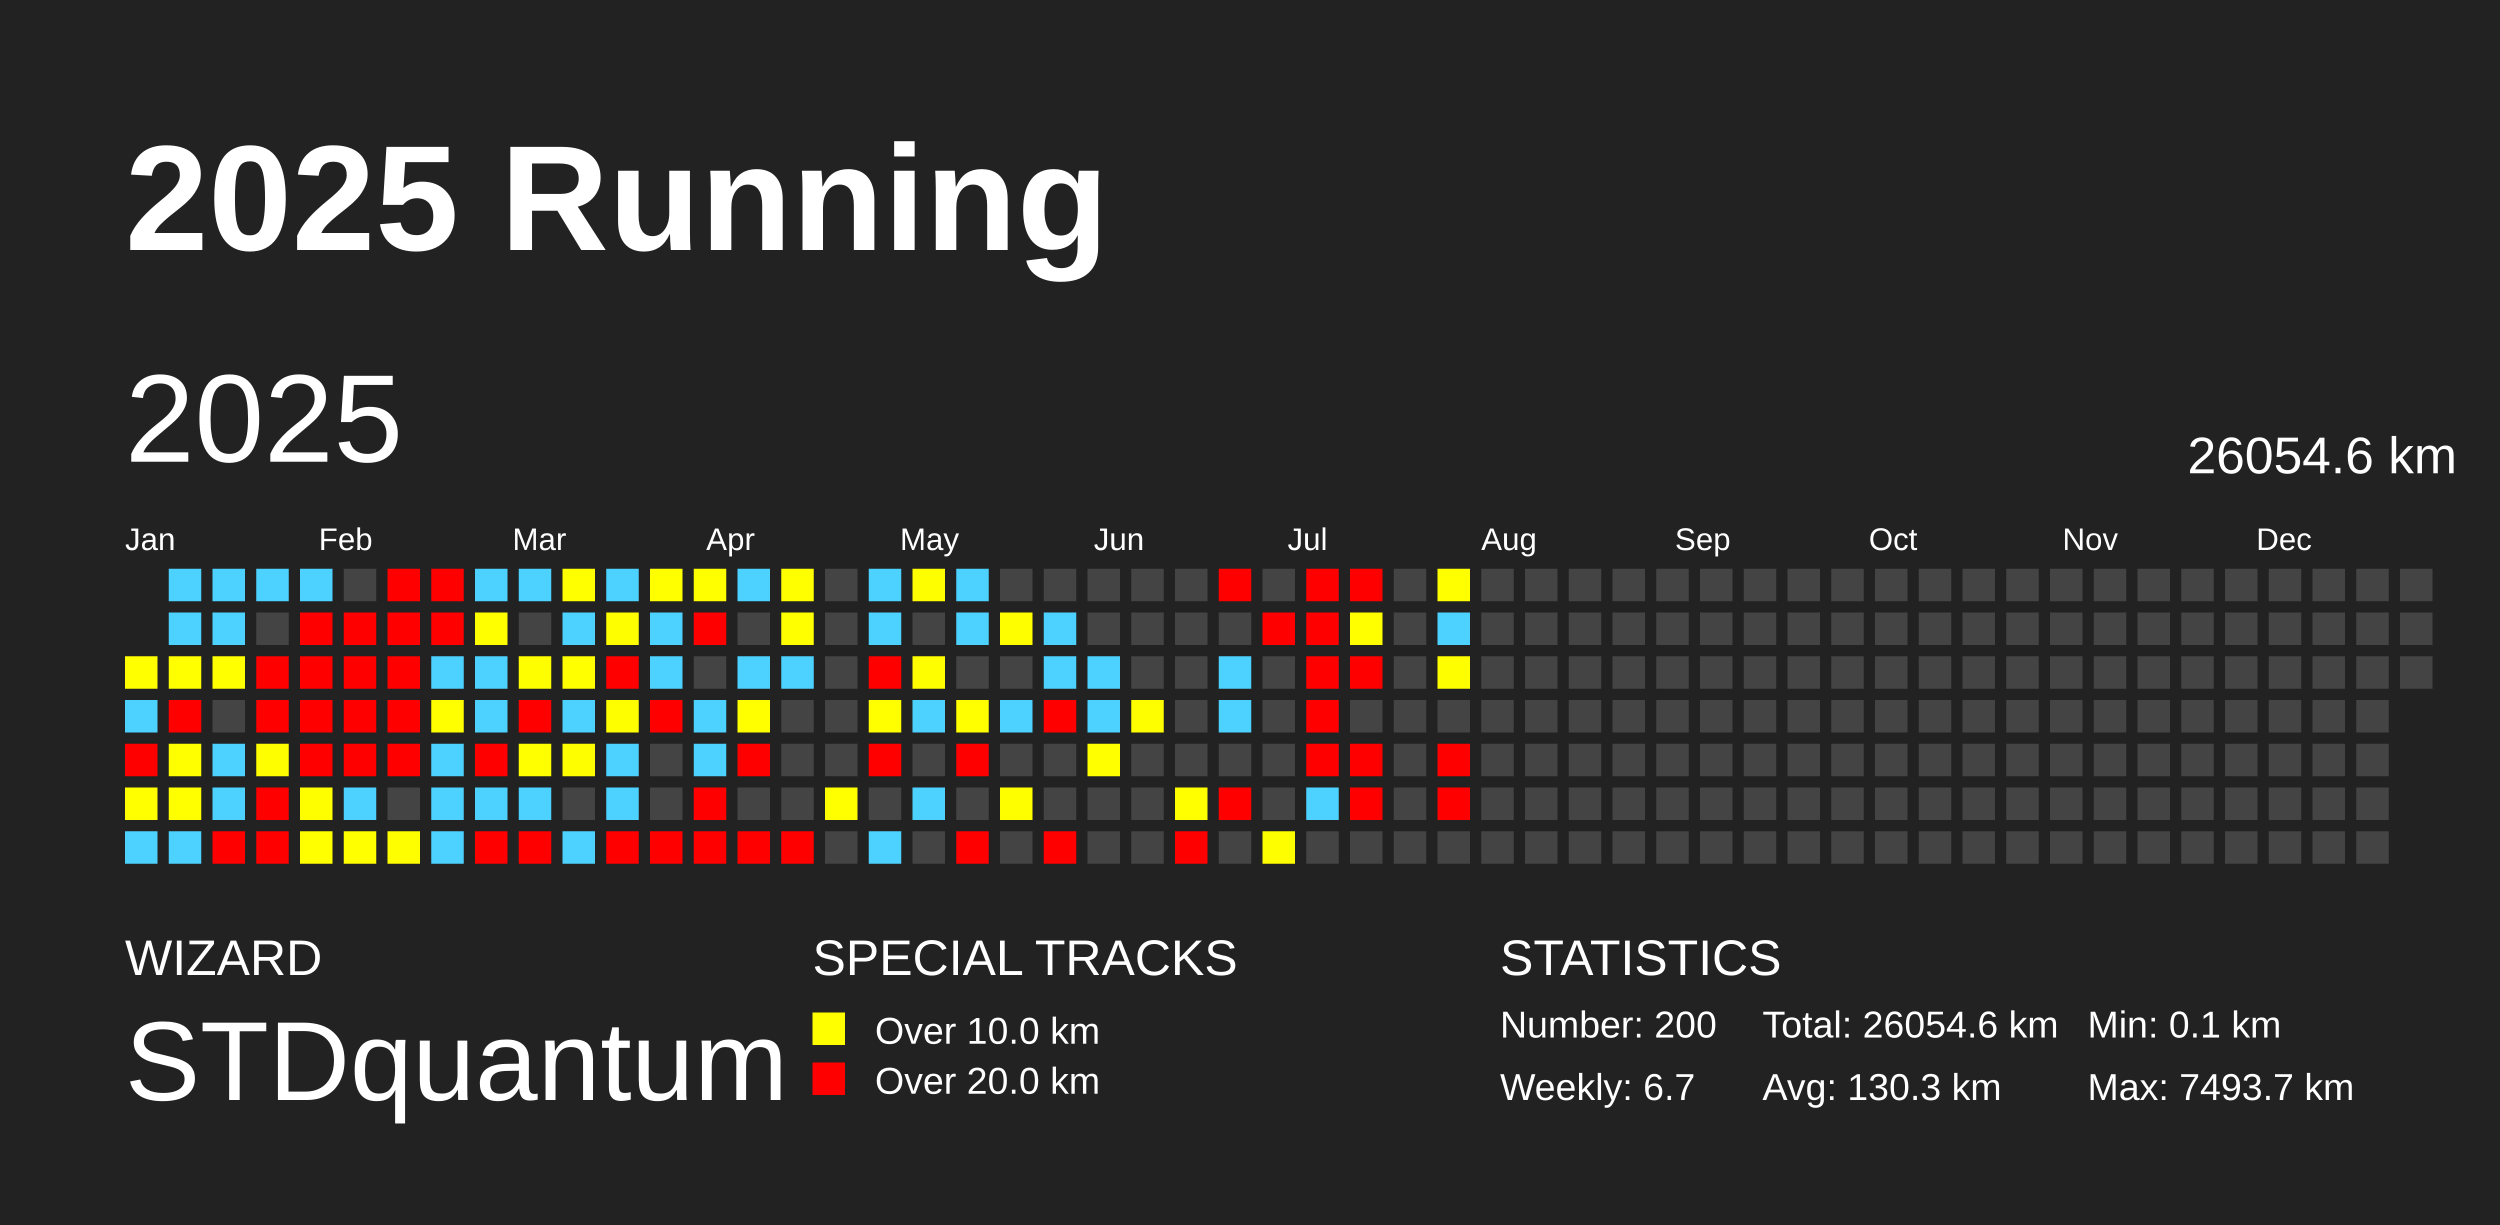
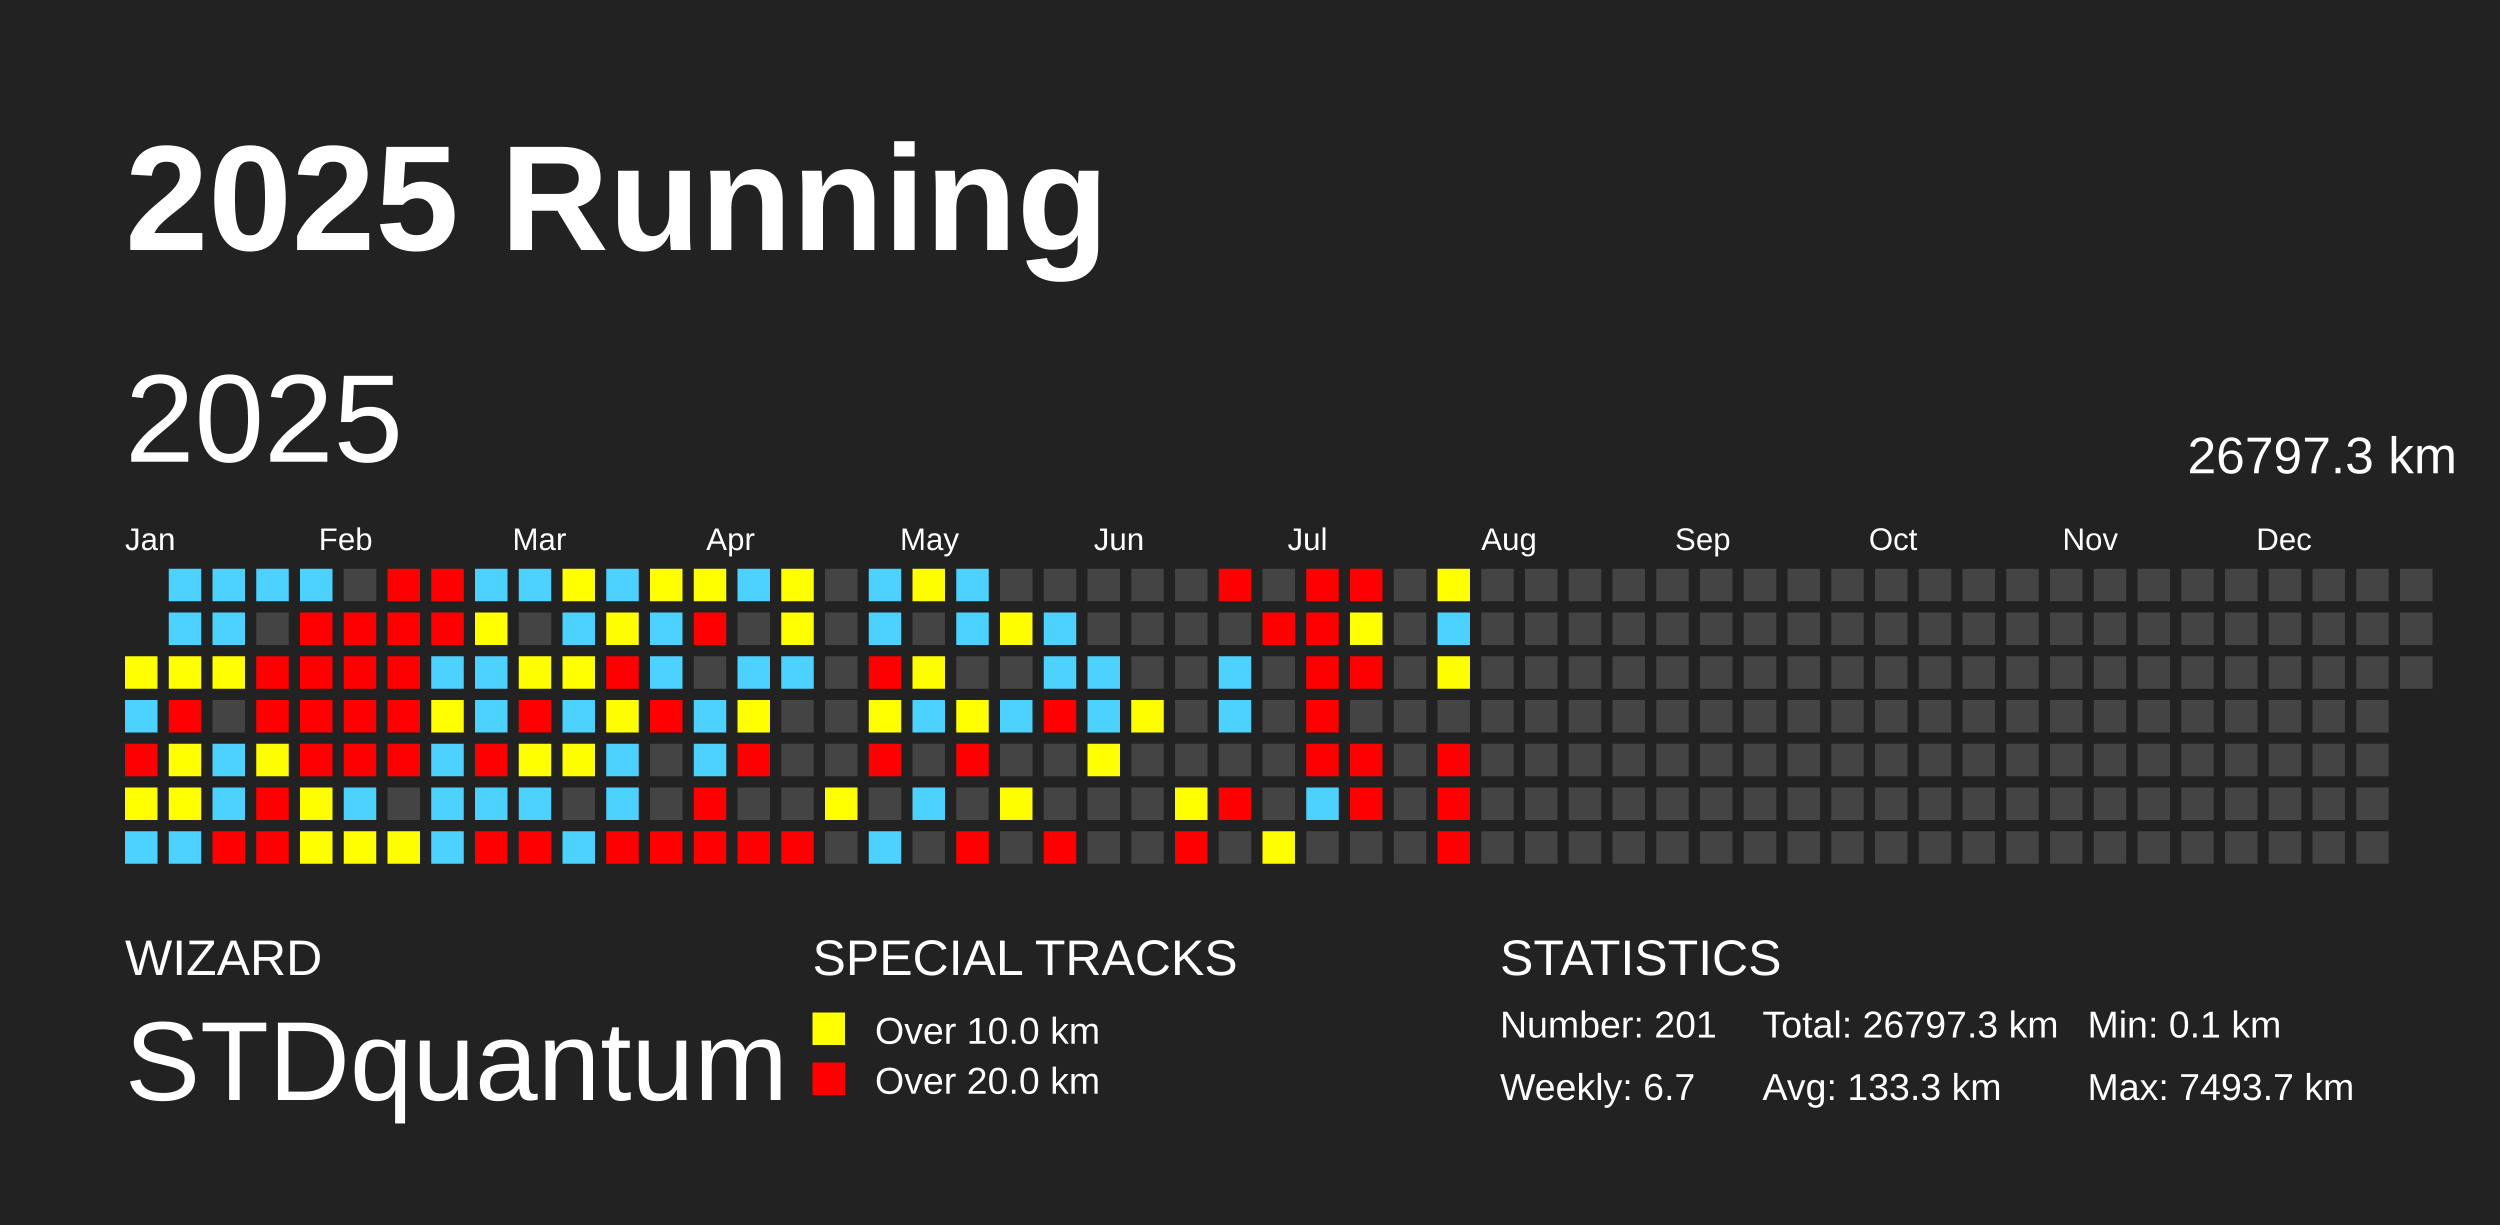
<svg xmlns="http://www.w3.org/2000/svg" baseProfile="full" height="98mm" version="1.1" viewBox="0,0,200,98" width="200mm">
  <defs />
  <rect fill="#222222" height="98" width="200" x="0" y="0" />
  <text fill="#FFFFFF" style="font-size:12px; font-family:Arial; font-weight:bold;" x="10" y="20">2025 Running</text>
  <text fill="#FFFFFF" style="font-size:4px; font-family:Arial" x="10" y="78">WIZARD</text>
  <text fill="#FFFFFF" style="font-size:9px; font-family:Arial" x="10" y="88">STDquantum</text>
  <text fill="#FFFFFF" style="font-size:4px; font-family:Arial" x="65" y="78">SPECIAL TRACKS</text>
  <rect fill="yellow" height="2.6" width="2.6" x="65" y="81" />
  <text fill="#FFFFFF" style="font-size:3px; font-family:Arial" x="70" y="83.5">Over 10.0 km</text>
  <rect fill="red" height="2.6" width="2.6" x="65" y="85" />
  <text fill="#FFFFFF" style="font-size:3px; font-family:Arial" x="70" y="87.5">Over 20.0 km</text>
  <text fill="#FFFFFF" style="font-size:4px; font-family:Arial" x="120" y="78">STATISTICS</text>
-   <text fill="#FFFFFF" style="font-size:3px; font-family:Arial" x="120" y="83">Number: 200</text>
+   <text fill="#FFFFFF" style="font-size:3px; font-family:Arial" x="120" y="83">Number: 201</text>
  <text fill="#FFFFFF" style="font-size:3px; font-family:Arial" x="120" y="88">Weekly: 6.7</text>
-   <text fill="#FFFFFF" style="font-size:3px; font-family:Arial" x="141" y="83">Total: 26054.6 km</text>
-   <text fill="#FFFFFF" style="font-size:3px; font-family:Arial" x="141" y="88">Avg: 130.3 km</text>
+   <text fill="#FFFFFF" style="font-size:3px; font-family:Arial" x="141" y="83">Total: 26797.3 km</text>
+   <text fill="#FFFFFF" style="font-size:3px; font-family:Arial" x="141" y="88">Avg: 133.3 km</text>
  <text fill="#FFFFFF" style="font-size:3px; font-family:Arial" x="167" y="83">Min: 0.1 km</text>
  <text fill="#FFFFFF" style="font-size:3px; font-family:Arial" x="167" y="88">Max: 7493.7 km</text>
  <text dominant-baseline="hanging" fill="#FFFFFF" style="font-size:10.0px; font-family:Arial;" x="10" y="30">2025</text>
-   <text dominant-baseline="hanging" fill="#FFFFFF" style="font-size:4.125px; font-family:Arial;" x="175" y="35">26054.6 km</text>
+   <text dominant-baseline="hanging" fill="#FFFFFF" style="font-size:4.125px; font-family:Arial;" x="175" y="35">26797.3 km</text>
  <text fill="#FFFFFF" style="font-size:2.5px; font-family:Arial" x="10.0" y="44">Jan</text>
  <text fill="#FFFFFF" style="font-size:2.5px; font-family:Arial" x="25.5" y="44">Feb</text>
  <text fill="#FFFFFF" style="font-size:2.5px; font-family:Arial" x="41.0" y="44">Mar</text>
  <text fill="#FFFFFF" style="font-size:2.5px; font-family:Arial" x="56.5" y="44">Apr</text>
  <text fill="#FFFFFF" style="font-size:2.5px; font-family:Arial" x="72.0" y="44">May</text>
  <text fill="#FFFFFF" style="font-size:2.5px; font-family:Arial" x="87.5" y="44">Jun</text>
  <text fill="#FFFFFF" style="font-size:2.5px; font-family:Arial" x="103.0" y="44">Jul</text>
  <text fill="#FFFFFF" style="font-size:2.5px; font-family:Arial" x="118.5" y="44">Aug</text>
  <text fill="#FFFFFF" style="font-size:2.5px; font-family:Arial" x="134.0" y="44">Sep</text>
  <text fill="#FFFFFF" style="font-size:2.5px; font-family:Arial" x="149.5" y="44">Oct</text>
  <text fill="#FFFFFF" style="font-size:2.5px; font-family:Arial" x="165.0" y="44">Nov</text>
  <text fill="#FFFFFF" style="font-size:2.5px; font-family:Arial" x="180.5" y="44">Dec</text>
  <rect fill="#ffff00" height="2.6" width="2.6" x="10.0" y="52.5" />
  <rect fill="#4dd2ff" height="2.6" width="2.6" x="10.0" y="56.0" />
  <rect fill="red" height="2.6" width="2.6" x="10.0" y="59.5" />
  <rect fill="#ffff00" height="2.6" width="2.6" x="10.0" y="63.0" />
  <rect fill="#4dd2ff" height="2.6" width="2.6" x="10.0" y="66.5" />
  <rect fill="#4dd2ff" height="2.6" width="2.6" x="13.5" y="45.5" />
  <rect fill="#4dd2ff" height="2.6" width="2.6" x="13.5" y="49.0" />
  <rect fill="#ffff00" height="2.6" width="2.6" x="13.5" y="52.5" />
  <rect fill="red" height="2.6" width="2.6" x="13.5" y="56.0" />
  <rect fill="#ffff00" height="2.6" width="2.6" x="13.5" y="59.5" />
  <rect fill="#ffff00" height="2.6" width="2.6" x="13.5" y="63.0" />
  <rect fill="#4dd2ff" height="2.6" width="2.6" x="13.5" y="66.5" />
  <rect fill="#4dd2ff" height="2.6" width="2.6" x="17.0" y="45.5" />
  <rect fill="#4dd2ff" height="2.6" width="2.6" x="17.0" y="49.0" />
  <rect fill="#ffff00" height="2.6" width="2.6" x="17.0" y="52.5" />
  <rect fill="#444444" height="2.6" width="2.6" x="17.0" y="56.0" />
  <rect fill="#4dd2ff" height="2.6" width="2.6" x="17.0" y="59.5" />
  <rect fill="#4dd2ff" height="2.6" width="2.6" x="17.0" y="63.0" />
  <rect fill="red" height="2.6" width="2.6" x="17.0" y="66.5" />
  <rect fill="#4dd2ff" height="2.6" width="2.6" x="20.5" y="45.5" />
  <rect fill="#444444" height="2.6" width="2.6" x="20.5" y="49.0" />
  <rect fill="red" height="2.6" width="2.6" x="20.5" y="52.5" />
  <rect fill="red" height="2.6" width="2.6" x="20.5" y="56.0" />
  <rect fill="#fffe00" height="2.6" width="2.6" x="20.5" y="59.5" />
  <rect fill="red" height="2.6" width="2.6" x="20.5" y="63.0" />
  <rect fill="red" height="2.6" width="2.6" x="20.5" y="66.5" />
  <rect fill="#4dd2ff" height="2.6" width="2.6" x="24.0" y="45.5" />
  <rect fill="red" height="2.6" width="2.6" x="24.0" y="49.0" />
  <rect fill="red" height="2.6" width="2.6" x="24.0" y="52.5" />
  <rect fill="red" height="2.6" width="2.6" x="24.0" y="56.0" />
  <rect fill="red" height="2.6" width="2.6" x="24.0" y="59.5" />
  <rect fill="#fffe00" height="2.6" width="2.6" x="24.0" y="63.0" />
  <rect fill="#ffff00" height="2.6" width="2.6" x="24.0" y="66.5" />
  <rect fill="#444444" height="2.6" width="2.6" x="27.5" y="45.5" />
  <rect fill="red" height="2.6" width="2.6" x="27.5" y="49.0" />
  <rect fill="red" height="2.6" width="2.6" x="27.5" y="52.5" />
  <rect fill="red" height="2.6" width="2.6" x="27.5" y="56.0" />
  <rect fill="red" height="2.6" width="2.6" x="27.5" y="59.5" />
  <rect fill="#4dd2ff" height="2.6" width="2.6" x="27.5" y="63.0" />
  <rect fill="#ffff00" height="2.6" width="2.6" x="27.5" y="66.5" />
  <rect fill="red" height="2.6" width="2.6" x="31.0" y="45.5" />
  <rect fill="red" height="2.6" width="2.6" x="31.0" y="49.0" />
  <rect fill="red" height="2.6" width="2.6" x="31.0" y="52.5" />
  <rect fill="red" height="2.6" width="2.6" x="31.0" y="56.0" />
  <rect fill="red" height="2.6" width="2.6" x="31.0" y="59.5" />
  <rect fill="#444444" height="2.6" width="2.6" x="31.0" y="63.0" />
  <rect fill="#fffe00" height="2.6" width="2.6" x="31.0" y="66.5" />
  <rect fill="red" height="2.6" width="2.6" x="34.5" y="45.5" />
  <rect fill="red" height="2.6" width="2.6" x="34.5" y="49.0" />
  <rect fill="#4dd2ff" height="2.6" width="2.6" x="34.5" y="52.5" />
  <rect fill="#ffff00" height="2.6" width="2.6" x="34.5" y="56.0" />
  <rect fill="#4dd2ff" height="2.6" width="2.6" x="34.5" y="59.5" />
  <rect fill="#4dd2ff" height="2.6" width="2.6" x="34.5" y="63.0" />
  <rect fill="#4dd2ff" height="2.6" width="2.6" x="34.5" y="66.5" />
  <rect fill="#4dd2ff" height="2.6" width="2.6" x="38.0" y="45.5" />
  <rect fill="#ffff00" height="2.6" width="2.6" x="38.0" y="49.0" />
  <rect fill="#4dd2ff" height="2.6" width="2.6" x="38.0" y="52.5" />
  <rect fill="#4dd2ff" height="2.6" width="2.6" x="38.0" y="56.0" />
  <rect fill="red" height="2.6" width="2.6" x="38.0" y="59.5" />
  <rect fill="#4dd2ff" height="2.6" width="2.6" x="38.0" y="63.0" />
  <rect fill="red" height="2.6" width="2.6" x="38.0" y="66.5" />
  <rect fill="#4dd2ff" height="2.6" width="2.6" x="41.5" y="45.5" />
  <rect fill="#444444" height="2.6" width="2.6" x="41.5" y="49.0" />
  <rect fill="#fffe00" height="2.6" width="2.6" x="41.5" y="52.5" />
  <rect fill="red" height="2.6" width="2.6" x="41.5" y="56.0" />
  <rect fill="#ffff00" height="2.6" width="2.6" x="41.5" y="59.5" />
  <rect fill="#4dd2ff" height="2.6" width="2.6" x="41.5" y="63.0" />
  <rect fill="red" height="2.6" width="2.6" x="41.5" y="66.5" />
  <rect fill="#ffff00" height="2.6" width="2.6" x="45.0" y="45.5" />
  <rect fill="#4dd2ff" height="2.6" width="2.6" x="45.0" y="49.0" />
  <rect fill="#ffff00" height="2.6" width="2.6" x="45.0" y="52.5" />
  <rect fill="#4dd2ff" height="2.6" width="2.6" x="45.0" y="56.0" />
  <rect fill="#fffe00" height="2.6" width="2.6" x="45.0" y="59.5" />
  <rect fill="#444444" height="2.6" width="2.6" x="45.0" y="63.0" />
  <rect fill="#4dd2ff" height="2.6" width="2.6" x="45.0" y="66.5" />
  <rect fill="#4dd2ff" height="2.6" width="2.6" x="48.5" y="45.5" />
  <rect fill="#fffe00" height="2.6" width="2.6" x="48.5" y="49.0" />
  <rect fill="red" height="2.6" width="2.6" x="48.5" y="52.5" />
  <rect fill="#fffe00" height="2.6" width="2.6" x="48.5" y="56.0" />
  <rect fill="#4dd2ff" height="2.6" width="2.6" x="48.5" y="59.5" />
  <rect fill="#4dd2ff" height="2.6" width="2.6" x="48.5" y="63.0" />
  <rect fill="red" height="2.6" width="2.6" x="48.5" y="66.5" />
  <rect fill="#ffff00" height="2.6" width="2.6" x="52.0" y="45.5" />
  <rect fill="#4dd2ff" height="2.6" width="2.6" x="52.0" y="49.0" />
  <rect fill="#4dd2ff" height="2.6" width="2.6" x="52.0" y="52.5" />
  <rect fill="red" height="2.6" width="2.6" x="52.0" y="56.0" />
  <rect fill="#444444" height="2.6" width="2.6" x="52.0" y="59.5" />
  <rect fill="#444444" height="2.6" width="2.6" x="52.0" y="63.0" />
  <rect fill="red" height="2.6" width="2.6" x="52.0" y="66.5" />
  <rect fill="#ffff00" height="2.6" width="2.6" x="55.5" y="45.5" />
  <rect fill="red" height="2.6" width="2.6" x="55.5" y="49.0" />
  <rect fill="#444444" height="2.6" width="2.6" x="55.5" y="52.5" />
  <rect fill="#4dd2ff" height="2.6" width="2.6" x="55.5" y="56.0" />
  <rect fill="#4dd2ff" height="2.6" width="2.6" x="55.5" y="59.5" />
  <rect fill="red" height="2.6" width="2.6" x="55.5" y="63.0" />
  <rect fill="red" height="2.6" width="2.6" x="55.5" y="66.5" />
  <rect fill="#4dd2ff" height="2.6" width="2.6" x="59.0" y="45.5" />
  <rect fill="#444444" height="2.6" width="2.6" x="59.0" y="49.0" />
  <rect fill="#4dd2ff" height="2.6" width="2.6" x="59.0" y="52.5" />
  <rect fill="#ffff00" height="2.6" width="2.6" x="59.0" y="56.0" />
  <rect fill="red" height="2.6" width="2.6" x="59.0" y="59.5" />
  <rect fill="#444444" height="2.6" width="2.6" x="59.0" y="63.0" />
  <rect fill="red" height="2.6" width="2.6" x="59.0" y="66.5" />
  <rect fill="#ffff00" height="2.6" width="2.6" x="62.5" y="45.5" />
  <rect fill="#ffff00" height="2.6" width="2.6" x="62.5" y="49.0" />
  <rect fill="#4dd2ff" height="2.6" width="2.6" x="62.5" y="52.5" />
  <rect fill="#444444" height="2.6" width="2.6" x="62.5" y="56.0" />
  <rect fill="#444444" height="2.6" width="2.6" x="62.5" y="59.5" />
  <rect fill="#444444" height="2.6" width="2.6" x="62.5" y="63.0" />
  <rect fill="red" height="2.6" width="2.6" x="62.5" y="66.5" />
  <rect fill="#444444" height="2.6" width="2.6" x="66.0" y="45.5" />
  <rect fill="#444444" height="2.6" width="2.6" x="66.0" y="49.0" />
  <rect fill="#444444" height="2.6" width="2.6" x="66.0" y="52.5" />
  <rect fill="#444444" height="2.6" width="2.6" x="66.0" y="56.0" />
  <rect fill="#444444" height="2.6" width="2.6" x="66.0" y="59.5" />
  <rect fill="#ffff00" height="2.6" width="2.6" x="66.0" y="63.0" />
  <rect fill="#444444" height="2.6" width="2.6" x="66.0" y="66.5" />
  <rect fill="#4dd2ff" height="2.6" width="2.6" x="69.5" y="45.5" />
  <rect fill="#4dd2ff" height="2.6" width="2.6" x="69.5" y="49.0" />
  <rect fill="red" height="2.6" width="2.6" x="69.5" y="52.5" />
  <rect fill="#ffff00" height="2.6" width="2.6" x="69.5" y="56.0" />
  <rect fill="red" height="2.6" width="2.6" x="69.5" y="59.5" />
  <rect fill="#444444" height="2.6" width="2.6" x="69.5" y="63.0" />
  <rect fill="#4dd2ff" height="2.6" width="2.6" x="69.5" y="66.5" />
  <rect fill="#fffe00" height="2.6" width="2.6" x="73.0" y="45.5" />
  <rect fill="#444444" height="2.6" width="2.6" x="73.0" y="49.0" />
  <rect fill="#fffe00" height="2.6" width="2.6" x="73.0" y="52.5" />
  <rect fill="#4dd2ff" height="2.6" width="2.6" x="73.0" y="56.0" />
  <rect fill="#444444" height="2.6" width="2.6" x="73.0" y="59.5" />
  <rect fill="#4dd2ff" height="2.6" width="2.6" x="73.0" y="63.0" />
  <rect fill="#444444" height="2.6" width="2.6" x="73.0" y="66.5" />
  <rect fill="#4dd2ff" height="2.6" width="2.6" x="76.5" y="45.5" />
  <rect fill="#4dd2ff" height="2.6" width="2.6" x="76.5" y="49.0" />
  <rect fill="#444444" height="2.6" width="2.6" x="76.5" y="52.5" />
  <rect fill="#ffff00" height="2.6" width="2.6" x="76.5" y="56.0" />
  <rect fill="red" height="2.6" width="2.6" x="76.5" y="59.5" />
  <rect fill="#444444" height="2.6" width="2.6" x="76.5" y="63.0" />
  <rect fill="red" height="2.6" width="2.6" x="76.5" y="66.5" />
  <rect fill="#444444" height="2.6" width="2.6" x="80.0" y="45.5" />
  <rect fill="#fffe00" height="2.6" width="2.6" x="80.0" y="49.0" />
  <rect fill="#444444" height="2.6" width="2.6" x="80.0" y="52.5" />
  <rect fill="#4dd2ff" height="2.6" width="2.6" x="80.0" y="56.0" />
  <rect fill="#444444" height="2.6" width="2.6" x="80.0" y="59.5" />
  <rect fill="#fffe00" height="2.6" width="2.6" x="80.0" y="63.0" />
  <rect fill="#444444" height="2.6" width="2.6" x="80.0" y="66.5" />
  <rect fill="#444444" height="2.6" width="2.6" x="83.5" y="45.5" />
  <rect fill="#4dd2ff" height="2.6" width="2.6" x="83.5" y="49.0" />
  <rect fill="#4dd2ff" height="2.6" width="2.6" x="83.5" y="52.5" />
  <rect fill="red" height="2.6" width="2.6" x="83.5" y="56.0" />
  <rect fill="#444444" height="2.6" width="2.6" x="83.5" y="59.5" />
  <rect fill="#444444" height="2.6" width="2.6" x="83.5" y="63.0" />
  <rect fill="red" height="2.6" width="2.6" x="83.5" y="66.5" />
  <rect fill="#444444" height="2.6" width="2.6" x="87.0" y="45.5" />
  <rect fill="#444444" height="2.6" width="2.6" x="87.0" y="49.0" />
  <rect fill="#4dd2ff" height="2.6" width="2.6" x="87.0" y="52.5" />
  <rect fill="#4dd2ff" height="2.6" width="2.6" x="87.0" y="56.0" />
  <rect fill="#ffff00" height="2.6" width="2.6" x="87.0" y="59.5" />
  <rect fill="#444444" height="2.6" width="2.6" x="87.0" y="63.0" />
  <rect fill="#444444" height="2.6" width="2.6" x="87.0" y="66.5" />
  <rect fill="#444444" height="2.6" width="2.6" x="90.5" y="45.5" />
  <rect fill="#444444" height="2.6" width="2.6" x="90.5" y="49.0" />
  <rect fill="#444444" height="2.6" width="2.6" x="90.5" y="52.5" />
  <rect fill="#fffe00" height="2.6" width="2.6" x="90.5" y="56.0" />
  <rect fill="#444444" height="2.6" width="2.6" x="90.5" y="59.5" />
  <rect fill="#444444" height="2.6" width="2.6" x="90.5" y="63.0" />
  <rect fill="#444444" height="2.6" width="2.6" x="90.5" y="66.5" />
  <rect fill="#444444" height="2.6" width="2.6" x="94.0" y="45.5" />
  <rect fill="#444444" height="2.6" width="2.6" x="94.0" y="49.0" />
  <rect fill="#444444" height="2.6" width="2.6" x="94.0" y="52.5" />
  <rect fill="#444444" height="2.6" width="2.6" x="94.0" y="56.0" />
  <rect fill="#444444" height="2.6" width="2.6" x="94.0" y="59.5" />
  <rect fill="#ffff00" height="2.6" width="2.6" x="94.0" y="63.0" />
  <rect fill="red" height="2.6" width="2.6" x="94.0" y="66.5" />
  <rect fill="red" height="2.6" width="2.6" x="97.5" y="45.5" />
  <rect fill="#444444" height="2.6" width="2.6" x="97.5" y="49.0" />
  <rect fill="#4dd2ff" height="2.6" width="2.6" x="97.5" y="52.5" />
  <rect fill="#4dd2ff" height="2.6" width="2.6" x="97.5" y="56.0" />
  <rect fill="#444444" height="2.6" width="2.6" x="97.5" y="59.5" />
  <rect fill="red" height="2.6" width="2.6" x="97.5" y="63.0" />
  <rect fill="#444444" height="2.6" width="2.6" x="97.5" y="66.5" />
  <rect fill="#444444" height="2.6" width="2.6" x="101.0" y="45.5" />
  <rect fill="red" height="2.6" width="2.6" x="101.0" y="49.0" />
  <rect fill="#444444" height="2.6" width="2.6" x="101.0" y="52.5" />
  <rect fill="#444444" height="2.6" width="2.6" x="101.0" y="56.0" />
  <rect fill="#444444" height="2.6" width="2.6" x="101.0" y="59.5" />
  <rect fill="#444444" height="2.6" width="2.6" x="101.0" y="63.0" />
  <rect fill="#fffe00" height="2.6" width="2.6" x="101.0" y="66.5" />
  <rect fill="red" height="2.6" width="2.6" x="104.5" y="45.5" />
  <rect fill="red" height="2.6" width="2.6" x="104.5" y="49.0" />
  <rect fill="red" height="2.6" width="2.6" x="104.5" y="52.5" />
  <rect fill="red" height="2.6" width="2.6" x="104.5" y="56.0" />
  <rect fill="red" height="2.6" width="2.6" x="104.5" y="59.5" />
  <rect fill="#4dd2ff" height="2.6" width="2.6" x="104.5" y="63.0" />
  <rect fill="#444444" height="2.6" width="2.6" x="104.5" y="66.5" />
  <rect fill="red" height="2.6" width="2.6" x="108.0" y="45.5" />
  <rect fill="#ffff00" height="2.6" width="2.6" x="108.0" y="49.0" />
  <rect fill="red" height="2.6" width="2.6" x="108.0" y="52.5" />
  <rect fill="#444444" height="2.6" width="2.6" x="108.0" y="56.0" />
  <rect fill="red" height="2.6" width="2.6" x="108.0" y="59.5" />
  <rect fill="red" height="2.6" width="2.6" x="108.0" y="63.0" />
  <rect fill="#444444" height="2.6" width="2.6" x="108.0" y="66.5" />
  <rect fill="#444444" height="2.6" width="2.6" x="111.5" y="45.5" />
  <rect fill="#444444" height="2.6" width="2.6" x="111.5" y="49.0" />
  <rect fill="#444444" height="2.6" width="2.6" x="111.5" y="52.5" />
  <rect fill="#444444" height="2.6" width="2.6" x="111.5" y="56.0" />
  <rect fill="#444444" height="2.6" width="2.6" x="111.5" y="59.5" />
  <rect fill="#444444" height="2.6" width="2.6" x="111.5" y="63.0" />
  <rect fill="#444444" height="2.6" width="2.6" x="111.5" y="66.5" />
  <rect fill="#ffff00" height="2.6" width="2.6" x="115.0" y="45.5" />
  <rect fill="#4dd2ff" height="2.6" width="2.6" x="115.0" y="49.0" />
  <rect fill="#fffe00" height="2.6" width="2.6" x="115.0" y="52.5" />
  <rect fill="#444444" height="2.6" width="2.6" x="115.0" y="56.0" />
  <rect fill="red" height="2.6" width="2.6" x="115.0" y="59.5" />
  <rect fill="red" height="2.6" width="2.6" x="115.0" y="63.0" />
-   <rect fill="#444444" height="2.6" width="2.6" x="115.0" y="66.5" />
+   <rect fill="red" height="2.6" width="2.6" x="115.0" y="66.5" />
  <rect fill="#444444" height="2.6" width="2.6" x="118.5" y="45.5" />
  <rect fill="#444444" height="2.6" width="2.6" x="118.5" y="49.0" />
  <rect fill="#444444" height="2.6" width="2.6" x="118.5" y="52.5" />
  <rect fill="#444444" height="2.6" width="2.6" x="118.5" y="56.0" />
  <rect fill="#444444" height="2.6" width="2.6" x="118.5" y="59.5" />
  <rect fill="#444444" height="2.6" width="2.6" x="118.5" y="63.0" />
  <rect fill="#444444" height="2.6" width="2.6" x="118.5" y="66.5" />
  <rect fill="#444444" height="2.6" width="2.6" x="122.0" y="45.5" />
  <rect fill="#444444" height="2.6" width="2.6" x="122.0" y="49.0" />
  <rect fill="#444444" height="2.6" width="2.6" x="122.0" y="52.5" />
  <rect fill="#444444" height="2.6" width="2.6" x="122.0" y="56.0" />
  <rect fill="#444444" height="2.6" width="2.6" x="122.0" y="59.5" />
  <rect fill="#444444" height="2.6" width="2.6" x="122.0" y="63.0" />
  <rect fill="#444444" height="2.6" width="2.6" x="122.0" y="66.5" />
  <rect fill="#444444" height="2.6" width="2.6" x="125.5" y="45.5" />
  <rect fill="#444444" height="2.6" width="2.6" x="125.5" y="49.0" />
  <rect fill="#444444" height="2.6" width="2.6" x="125.5" y="52.5" />
  <rect fill="#444444" height="2.6" width="2.6" x="125.5" y="56.0" />
  <rect fill="#444444" height="2.6" width="2.6" x="125.5" y="59.5" />
  <rect fill="#444444" height="2.6" width="2.6" x="125.5" y="63.0" />
  <rect fill="#444444" height="2.6" width="2.6" x="125.5" y="66.5" />
  <rect fill="#444444" height="2.6" width="2.6" x="129.0" y="45.5" />
  <rect fill="#444444" height="2.6" width="2.6" x="129.0" y="49.0" />
  <rect fill="#444444" height="2.6" width="2.6" x="129.0" y="52.5" />
  <rect fill="#444444" height="2.6" width="2.6" x="129.0" y="56.0" />
  <rect fill="#444444" height="2.6" width="2.6" x="129.0" y="59.5" />
  <rect fill="#444444" height="2.6" width="2.6" x="129.0" y="63.0" />
  <rect fill="#444444" height="2.6" width="2.6" x="129.0" y="66.5" />
  <rect fill="#444444" height="2.6" width="2.6" x="132.5" y="45.5" />
  <rect fill="#444444" height="2.6" width="2.6" x="132.5" y="49.0" />
  <rect fill="#444444" height="2.6" width="2.6" x="132.5" y="52.5" />
  <rect fill="#444444" height="2.6" width="2.6" x="132.5" y="56.0" />
  <rect fill="#444444" height="2.6" width="2.6" x="132.5" y="59.5" />
  <rect fill="#444444" height="2.6" width="2.6" x="132.5" y="63.0" />
  <rect fill="#444444" height="2.6" width="2.6" x="132.5" y="66.5" />
  <rect fill="#444444" height="2.6" width="2.6" x="136.0" y="45.5" />
  <rect fill="#444444" height="2.6" width="2.6" x="136.0" y="49.0" />
  <rect fill="#444444" height="2.6" width="2.6" x="136.0" y="52.5" />
  <rect fill="#444444" height="2.6" width="2.6" x="136.0" y="56.0" />
  <rect fill="#444444" height="2.6" width="2.6" x="136.0" y="59.5" />
  <rect fill="#444444" height="2.6" width="2.6" x="136.0" y="63.0" />
  <rect fill="#444444" height="2.6" width="2.6" x="136.0" y="66.5" />
  <rect fill="#444444" height="2.6" width="2.6" x="139.5" y="45.5" />
  <rect fill="#444444" height="2.6" width="2.6" x="139.5" y="49.0" />
  <rect fill="#444444" height="2.6" width="2.6" x="139.5" y="52.5" />
  <rect fill="#444444" height="2.6" width="2.6" x="139.5" y="56.0" />
  <rect fill="#444444" height="2.6" width="2.6" x="139.5" y="59.5" />
  <rect fill="#444444" height="2.6" width="2.6" x="139.5" y="63.0" />
  <rect fill="#444444" height="2.6" width="2.6" x="139.5" y="66.5" />
  <rect fill="#444444" height="2.6" width="2.6" x="143.0" y="45.5" />
  <rect fill="#444444" height="2.6" width="2.6" x="143.0" y="49.0" />
  <rect fill="#444444" height="2.6" width="2.6" x="143.0" y="52.5" />
  <rect fill="#444444" height="2.6" width="2.6" x="143.0" y="56.0" />
  <rect fill="#444444" height="2.6" width="2.6" x="143.0" y="59.5" />
  <rect fill="#444444" height="2.6" width="2.6" x="143.0" y="63.0" />
  <rect fill="#444444" height="2.6" width="2.6" x="143.0" y="66.5" />
  <rect fill="#444444" height="2.6" width="2.6" x="146.5" y="45.5" />
  <rect fill="#444444" height="2.6" width="2.6" x="146.5" y="49.0" />
  <rect fill="#444444" height="2.6" width="2.6" x="146.5" y="52.5" />
  <rect fill="#444444" height="2.6" width="2.6" x="146.5" y="56.0" />
  <rect fill="#444444" height="2.6" width="2.6" x="146.5" y="59.5" />
  <rect fill="#444444" height="2.6" width="2.6" x="146.5" y="63.0" />
  <rect fill="#444444" height="2.6" width="2.6" x="146.5" y="66.5" />
  <rect fill="#444444" height="2.6" width="2.6" x="150.0" y="45.5" />
  <rect fill="#444444" height="2.6" width="2.6" x="150.0" y="49.0" />
  <rect fill="#444444" height="2.6" width="2.6" x="150.0" y="52.5" />
  <rect fill="#444444" height="2.6" width="2.6" x="150.0" y="56.0" />
  <rect fill="#444444" height="2.6" width="2.6" x="150.0" y="59.5" />
  <rect fill="#444444" height="2.6" width="2.6" x="150.0" y="63.0" />
  <rect fill="#444444" height="2.6" width="2.6" x="150.0" y="66.5" />
  <rect fill="#444444" height="2.6" width="2.6" x="153.5" y="45.5" />
  <rect fill="#444444" height="2.6" width="2.6" x="153.5" y="49.0" />
  <rect fill="#444444" height="2.6" width="2.6" x="153.5" y="52.5" />
  <rect fill="#444444" height="2.6" width="2.6" x="153.5" y="56.0" />
  <rect fill="#444444" height="2.6" width="2.6" x="153.5" y="59.5" />
  <rect fill="#444444" height="2.6" width="2.6" x="153.5" y="63.0" />
  <rect fill="#444444" height="2.6" width="2.6" x="153.5" y="66.5" />
  <rect fill="#444444" height="2.6" width="2.6" x="157.0" y="45.5" />
  <rect fill="#444444" height="2.6" width="2.6" x="157.0" y="49.0" />
  <rect fill="#444444" height="2.6" width="2.6" x="157.0" y="52.5" />
  <rect fill="#444444" height="2.6" width="2.6" x="157.0" y="56.0" />
  <rect fill="#444444" height="2.6" width="2.6" x="157.0" y="59.5" />
  <rect fill="#444444" height="2.6" width="2.6" x="157.0" y="63.0" />
  <rect fill="#444444" height="2.6" width="2.6" x="157.0" y="66.5" />
  <rect fill="#444444" height="2.6" width="2.6" x="160.5" y="45.5" />
  <rect fill="#444444" height="2.6" width="2.6" x="160.5" y="49.0" />
  <rect fill="#444444" height="2.6" width="2.6" x="160.5" y="52.5" />
  <rect fill="#444444" height="2.6" width="2.6" x="160.5" y="56.0" />
  <rect fill="#444444" height="2.6" width="2.6" x="160.5" y="59.5" />
  <rect fill="#444444" height="2.6" width="2.6" x="160.5" y="63.0" />
  <rect fill="#444444" height="2.6" width="2.6" x="160.5" y="66.5" />
  <rect fill="#444444" height="2.6" width="2.6" x="164.0" y="45.5" />
  <rect fill="#444444" height="2.6" width="2.6" x="164.0" y="49.0" />
  <rect fill="#444444" height="2.6" width="2.6" x="164.0" y="52.5" />
  <rect fill="#444444" height="2.6" width="2.6" x="164.0" y="56.0" />
  <rect fill="#444444" height="2.6" width="2.6" x="164.0" y="59.5" />
  <rect fill="#444444" height="2.6" width="2.6" x="164.0" y="63.0" />
  <rect fill="#444444" height="2.6" width="2.6" x="164.0" y="66.5" />
  <rect fill="#444444" height="2.6" width="2.6" x="167.5" y="45.5" />
  <rect fill="#444444" height="2.6" width="2.6" x="167.5" y="49.0" />
  <rect fill="#444444" height="2.6" width="2.6" x="167.5" y="52.5" />
  <rect fill="#444444" height="2.6" width="2.6" x="167.5" y="56.0" />
  <rect fill="#444444" height="2.6" width="2.6" x="167.5" y="59.5" />
  <rect fill="#444444" height="2.6" width="2.6" x="167.5" y="63.0" />
  <rect fill="#444444" height="2.6" width="2.6" x="167.5" y="66.5" />
  <rect fill="#444444" height="2.6" width="2.6" x="171.0" y="45.5" />
  <rect fill="#444444" height="2.6" width="2.6" x="171.0" y="49.0" />
  <rect fill="#444444" height="2.6" width="2.6" x="171.0" y="52.5" />
  <rect fill="#444444" height="2.6" width="2.6" x="171.0" y="56.0" />
  <rect fill="#444444" height="2.6" width="2.6" x="171.0" y="59.5" />
  <rect fill="#444444" height="2.6" width="2.6" x="171.0" y="63.0" />
  <rect fill="#444444" height="2.6" width="2.6" x="171.0" y="66.5" />
  <rect fill="#444444" height="2.6" width="2.6" x="174.5" y="45.5" />
  <rect fill="#444444" height="2.6" width="2.6" x="174.5" y="49.0" />
  <rect fill="#444444" height="2.6" width="2.6" x="174.5" y="52.5" />
  <rect fill="#444444" height="2.6" width="2.6" x="174.5" y="56.0" />
  <rect fill="#444444" height="2.6" width="2.6" x="174.5" y="59.5" />
  <rect fill="#444444" height="2.6" width="2.6" x="174.5" y="63.0" />
  <rect fill="#444444" height="2.6" width="2.6" x="174.5" y="66.5" />
  <rect fill="#444444" height="2.6" width="2.6" x="178.0" y="45.5" />
  <rect fill="#444444" height="2.6" width="2.6" x="178.0" y="49.0" />
  <rect fill="#444444" height="2.6" width="2.6" x="178.0" y="52.5" />
  <rect fill="#444444" height="2.6" width="2.6" x="178.0" y="56.0" />
  <rect fill="#444444" height="2.6" width="2.6" x="178.0" y="59.5" />
  <rect fill="#444444" height="2.6" width="2.6" x="178.0" y="63.0" />
  <rect fill="#444444" height="2.6" width="2.6" x="178.0" y="66.5" />
  <rect fill="#444444" height="2.6" width="2.6" x="181.5" y="45.5" />
  <rect fill="#444444" height="2.6" width="2.6" x="181.5" y="49.0" />
  <rect fill="#444444" height="2.6" width="2.6" x="181.5" y="52.5" />
  <rect fill="#444444" height="2.6" width="2.6" x="181.5" y="56.0" />
  <rect fill="#444444" height="2.6" width="2.6" x="181.5" y="59.5" />
  <rect fill="#444444" height="2.6" width="2.6" x="181.5" y="63.0" />
  <rect fill="#444444" height="2.6" width="2.6" x="181.5" y="66.5" />
  <rect fill="#444444" height="2.6" width="2.6" x="185.0" y="45.5" />
  <rect fill="#444444" height="2.6" width="2.6" x="185.0" y="49.0" />
  <rect fill="#444444" height="2.6" width="2.6" x="185.0" y="52.5" />
  <rect fill="#444444" height="2.6" width="2.6" x="185.0" y="56.0" />
  <rect fill="#444444" height="2.6" width="2.6" x="185.0" y="59.5" />
  <rect fill="#444444" height="2.6" width="2.6" x="185.0" y="63.0" />
  <rect fill="#444444" height="2.6" width="2.6" x="185.0" y="66.5" />
  <rect fill="#444444" height="2.6" width="2.6" x="188.5" y="45.5" />
  <rect fill="#444444" height="2.6" width="2.6" x="188.5" y="49.0" />
  <rect fill="#444444" height="2.6" width="2.6" x="188.5" y="52.5" />
  <rect fill="#444444" height="2.6" width="2.6" x="188.5" y="56.0" />
  <rect fill="#444444" height="2.6" width="2.6" x="188.5" y="59.5" />
  <rect fill="#444444" height="2.6" width="2.6" x="188.5" y="63.0" />
  <rect fill="#444444" height="2.6" width="2.6" x="188.5" y="66.5" />
  <rect fill="#444444" height="2.6" width="2.6" x="192.0" y="45.5" />
  <rect fill="#444444" height="2.6" width="2.6" x="192.0" y="49.0" />
  <rect fill="#444444" height="2.6" width="2.6" x="192.0" y="52.5" />
</svg>
